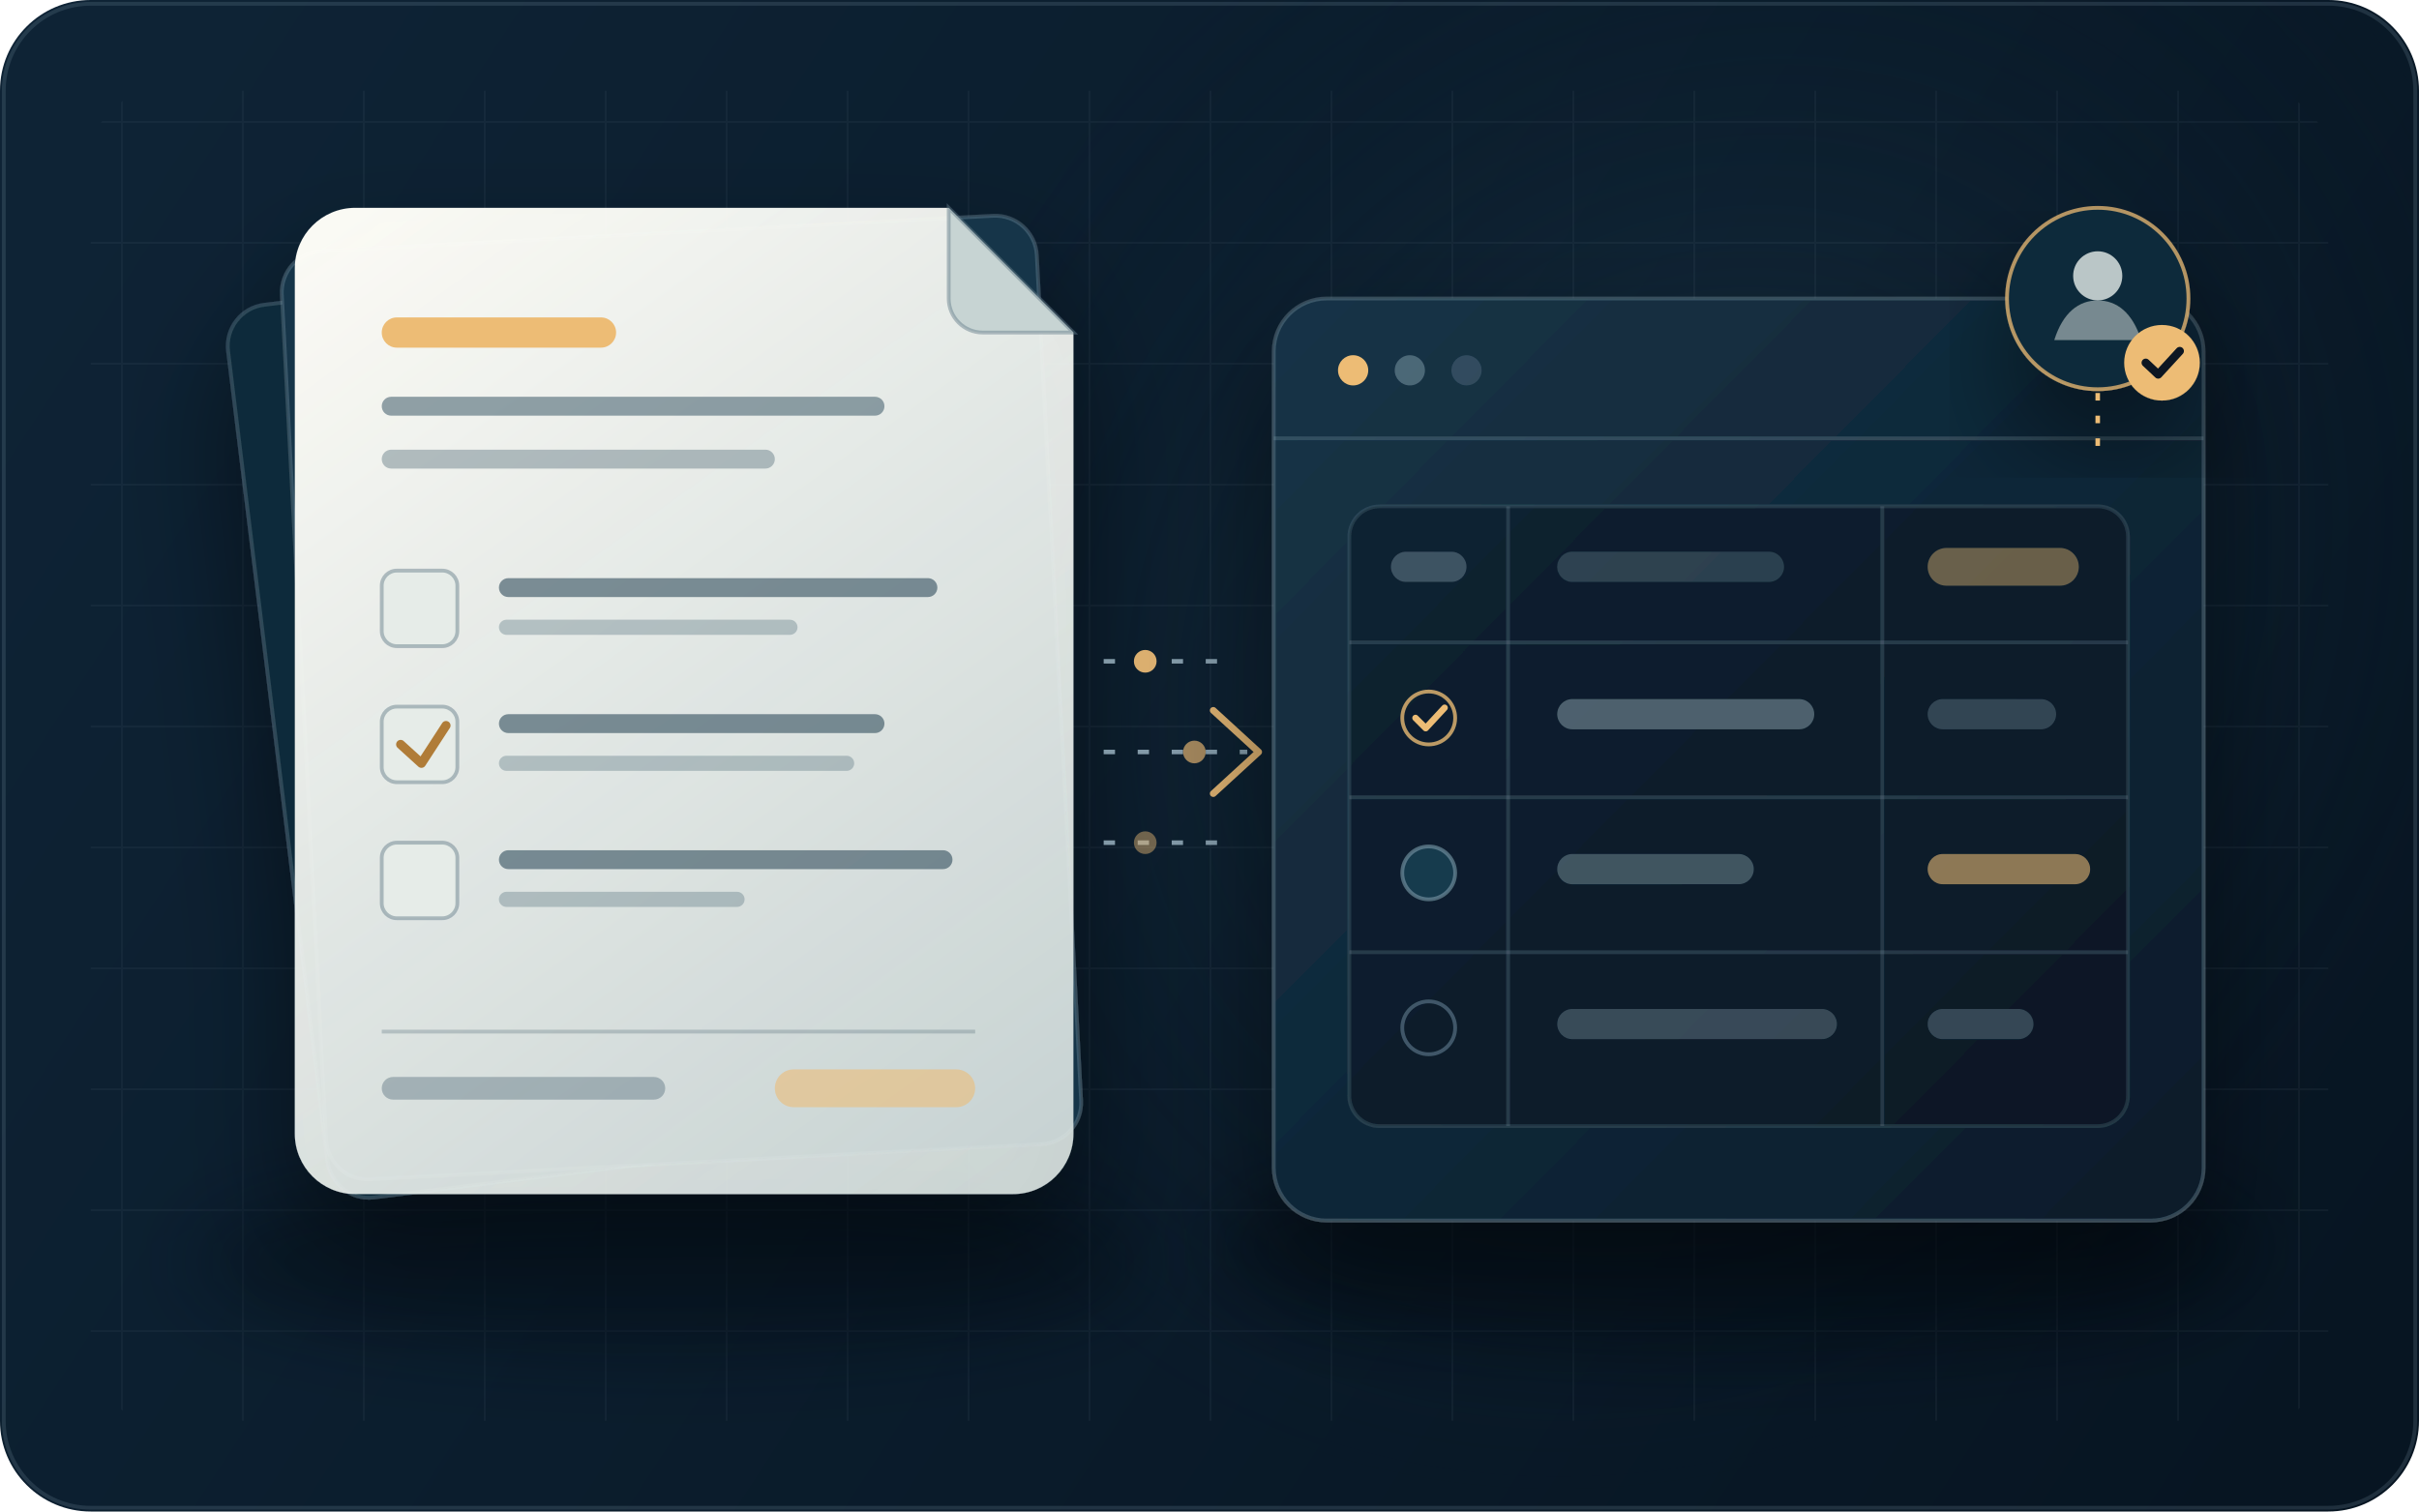
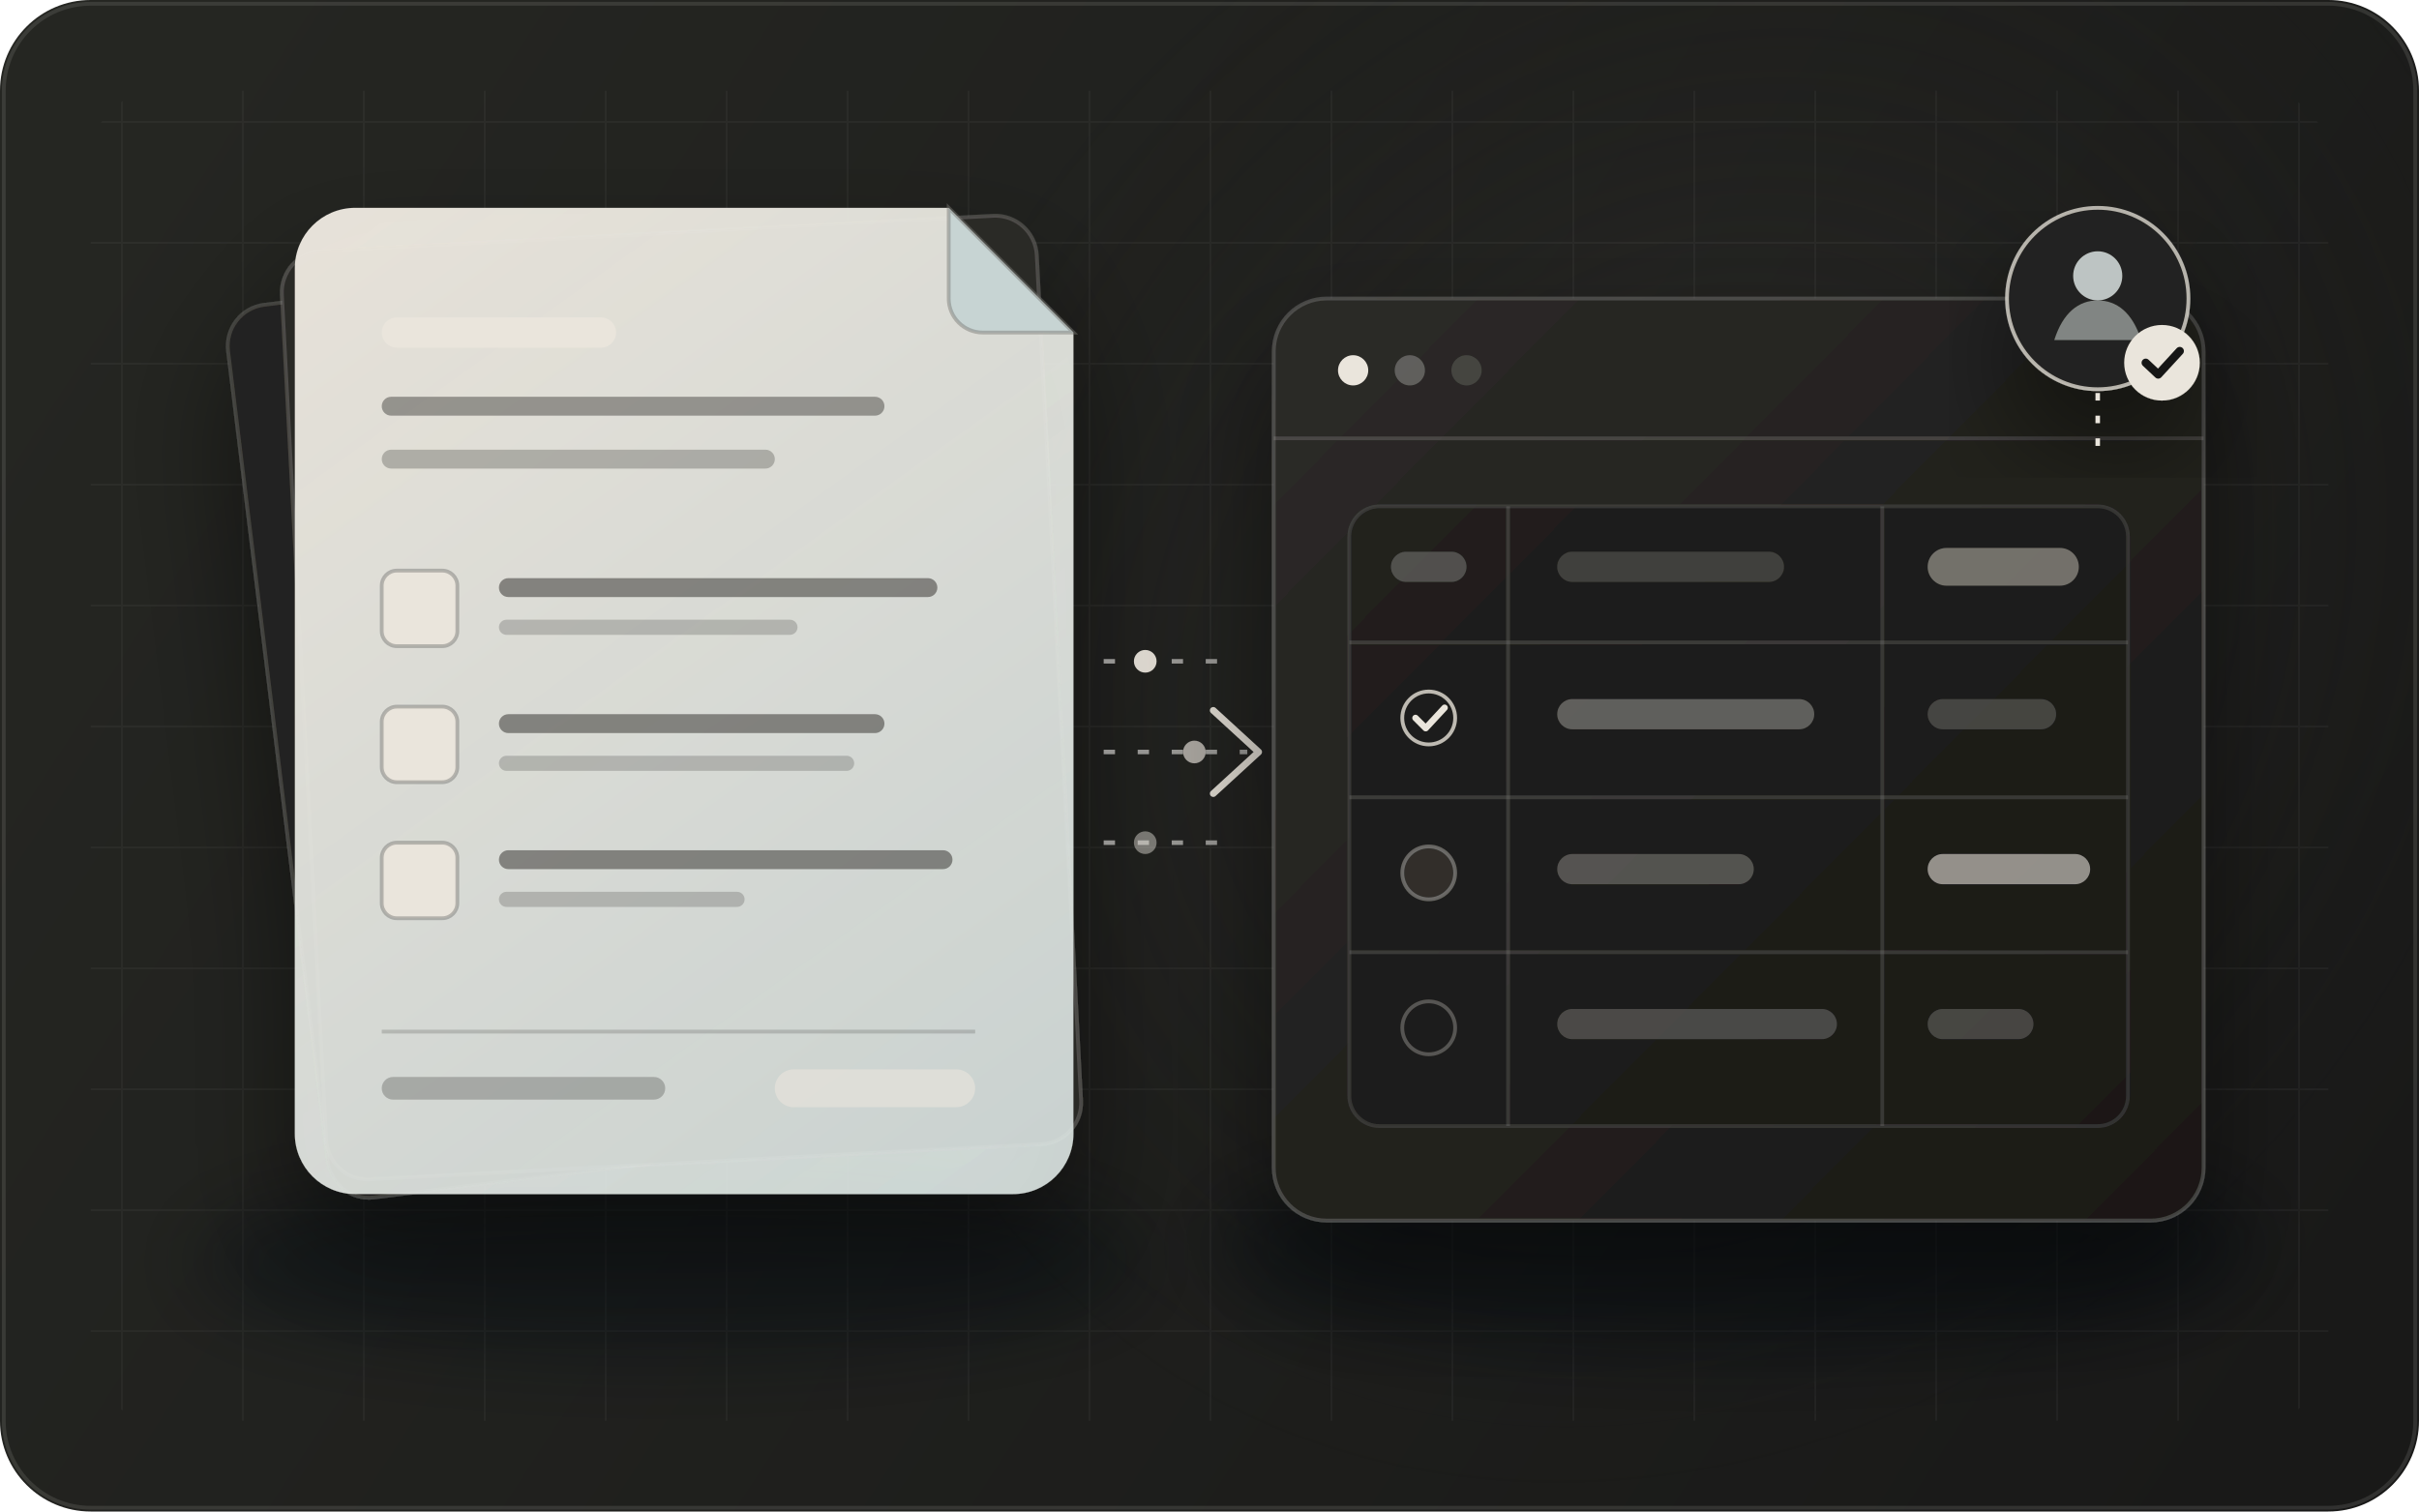
<svg xmlns="http://www.w3.org/2000/svg" viewBox="0 0 640 400" width="640" height="400" fill="none" focusable="false">
  <defs>
    <linearGradient id="conta-bg" x1="40" y1="20" x2="604" y2="388" gradientUnits="userSpaceOnUse">
-       <stop stop-color="#0e2335" />
-       <stop offset="1" stop-color="#071522" />
+       <stop stop-color="#252622" />
+       <stop offset="1" stop-color="#191918" />
    </linearGradient>
    <radialGradient id="conta-glow" cx="0" cy="0" r="1" gradientTransform="translate(448 166) rotate(132) scale(250 210)" gradientUnits="userSpaceOnUse">
-       <stop stop-color="#24465b" stop-opacity=".56" />
-       <stop offset="1" stop-color="#071522" stop-opacity="0" />
+       <stop stop-color="#393835" stop-opacity=".56" />
+       <stop offset="1" stop-color="#191918" stop-opacity="0" />
    </radialGradient>
    <linearGradient id="conta-paper" x1="92" y1="58" x2="270" y2="306" gradientUnits="userSpaceOnUse">
-       <stop stop-color="#fffef8" stop-opacity=".98" />
+       <stop stop-color="#eae5dc" stop-opacity=".98" />
      <stop offset="1" stop-color="#dce5e3" stop-opacity=".9" />
    </linearGradient>
    <linearGradient id="conta-panel" x1="342" y1="88" x2="572" y2="316" gradientUnits="userSpaceOnUse">
-       <stop stop-color="#163346" />
-       <stop offset="1" stop-color="#0a1c2b" />
+       <stop stop-color="#2b2a27" />
+       <stop offset="1" stop-color="#1a1916" />
    </linearGradient>
    <pattern id="conta-grid" width="32" height="32" patternUnits="userSpaceOnUse">
-       <path d="M32 0H0V32" stroke="#9ab1be" stroke-opacity=".06" stroke-width="1" />
+       <path d="M32 0H0V32" stroke="#adaca9" stroke-opacity=".06" stroke-width="1" />
    </pattern>
    <filter id="conta-shadow" x="-30%" y="-30%" width="160%" height="170%" color-interpolation-filters="sRGB">
      <feDropShadow dx="0" dy="16" stdDeviation="15" flood-color="#020912" flood-opacity=".46" />
    </filter>
    <filter id="conta-soft" x="-60%" y="-60%" width="220%" height="220%" color-interpolation-filters="sRGB">
      <feGaussianBlur stdDeviation="10" />
    </filter>
  </defs>
  <rect width="640" height="400" rx="24" fill="url(#conta-bg)" />
  <rect width="640" height="400" rx="24" fill="url(#conta-glow)" />
-   <rect x="1" y="1" width="638" height="398" rx="23" stroke="#8ea8b7" stroke-opacity=".18" />
+   <rect x="1" y="1" width="638" height="398" rx="23" stroke="#a4a3a0" stroke-opacity=".18" />
  <rect x="24" y="24" width="592" height="352" rx="18" fill="url(#conta-grid)" />
  <ellipse cx="177" cy="334" rx="126" ry="25" fill="#020912" fill-opacity=".36" filter="url(#conta-soft)" />
  <ellipse cx="459" cy="330" rx="139" ry="28" fill="#020912" fill-opacity=".38" filter="url(#conta-soft)" />
  <g filter="url(#conta-shadow)">
-     <rect x="59" y="82" width="194" height="238" rx="11" transform="rotate(-7 59 82)" fill="#102b3a" stroke="#7390a0" stroke-opacity=".3" />
-     <rect x="74" y="67" width="200" height="246" rx="11" transform="rotate(-3 74 67)" fill="#173548" stroke="#8ea8b7" stroke-opacity=".28" />
+     <rect x="59" y="82" width="194" height="238" rx="11" transform="rotate(-7 59 82)" fill="#242320" stroke="#8b8a87" stroke-opacity=".3" />
+     <rect x="74" y="67" width="200" height="246" rx="11" transform="rotate(-3 74 67)" fill="#2c2b28" stroke="#a4a3a0" stroke-opacity=".28" />
    <path d="M94 55H251L284 88V300C284 308.837 276.837 316 268 316H94C85.163 316 78 308.837 78 300V71C78 62.163 85.163 55 94 55Z" fill="url(#conta-paper)" />
    <path d="M251 55V79C251 83.971 255.029 88 260 88H284" fill="#c7d4d3" />
-     <path d="M251 55L284 88H260C255.029 88 251 83.971 251 79V55Z" stroke="#637b88" stroke-opacity=".45" />
-     <rect x="101" y="84" width="62" height="8" rx="4" fill="#edbc75" />
-     <rect x="101" y="105" width="133" height="5" rx="2.5" fill="#486270" fill-opacity=".58" />
-     <rect x="101" y="119" width="104" height="5" rx="2.5" fill="#486270" fill-opacity=".38" />
-     <rect x="101" y="151" width="20" height="20" rx="4" fill="#e6ece8" stroke="#607985" stroke-opacity=".45" />
-     <rect x="132" y="153" width="116" height="5" rx="2.5" fill="#3c5664" fill-opacity=".64" />
-     <rect x="132" y="164" width="79" height="4" rx="2" fill="#607985" fill-opacity=".38" />
-     <rect x="101" y="187" width="20" height="20" rx="4" fill="#e6ece8" stroke="#607985" stroke-opacity=".45" />
-     <path d="M106 197L111.5 202L118 192" stroke="#b07c37" stroke-width="2.4" stroke-linecap="round" stroke-linejoin="round" />
-     <rect x="132" y="189" width="102" height="5" rx="2.5" fill="#3c5664" fill-opacity=".64" />
-     <rect x="132" y="200" width="94" height="4" rx="2" fill="#607985" fill-opacity=".38" />
-     <rect x="101" y="223" width="20" height="20" rx="4" fill="#e6ece8" stroke="#607985" stroke-opacity=".45" />
-     <rect x="132" y="225" width="120" height="5" rx="2.5" fill="#3c5664" fill-opacity=".64" />
-     <rect x="132" y="236" width="65" height="4" rx="2" fill="#607985" fill-opacity=".38" />
-     <path d="M101 273H258" stroke="#496371" stroke-opacity=".28" />
-     <rect x="101" y="285" width="75" height="6" rx="3" fill="#496371" fill-opacity=".38" />
-     <rect x="205" y="283" width="53" height="10" rx="5" fill="#edbc75" fill-opacity=".58" />
+     <path d="M251 55L284 88H260C255.029 88 251 83.971 251 79V55Z" stroke="#777673" stroke-opacity=".45" />
+     <rect x="101" y="84" width="62" height="8" rx="4" fill="#eae5dc" />
+     <rect x="101" y="105" width="133" height="5" rx="2.5" fill="#5d5c59" fill-opacity=".58" />
+     <rect x="101" y="119" width="104" height="5" rx="2.5" fill="#5d5c59" fill-opacity=".38" />
+     <rect x="101" y="151" width="20" height="20" rx="4" fill="#eae5dc" stroke="#757471" stroke-opacity=".45" />
+     <rect x="132" y="153" width="116" height="5" rx="2.5" fill="#51504d" fill-opacity=".64" />
+     <rect x="132" y="164" width="79" height="4" rx="2" fill="#757471" fill-opacity=".38" />
+     <rect x="101" y="187" width="20" height="20" rx="4" fill="#eae5dc" stroke="#757471" stroke-opacity=".45" />
+     <path d="M106 197L111.5 202L118 192" stroke="#eae5dc" stroke-width="2.4" stroke-linecap="round" stroke-linejoin="round" />
+     <rect x="132" y="189" width="102" height="5" rx="2.5" fill="#51504d" fill-opacity=".64" />
+     <rect x="132" y="200" width="94" height="4" rx="2" fill="#757471" fill-opacity=".38" />
+     <rect x="101" y="223" width="20" height="20" rx="4" fill="#eae5dc" stroke="#757471" stroke-opacity=".45" />
+     <rect x="132" y="225" width="120" height="5" rx="2.5" fill="#51504d" fill-opacity=".64" />
+     <rect x="132" y="236" width="65" height="4" rx="2" fill="#757471" fill-opacity=".38" />
+     <path d="M101 273H258" stroke="#5e5d5a" stroke-opacity=".28" />
+     <rect x="101" y="285" width="75" height="6" rx="3" fill="#5e5d5a" fill-opacity=".38" />
+     <rect x="205" y="283" width="53" height="10" rx="5" fill="#eae5dc" fill-opacity=".58" />
  </g>
  <g opacity=".92">
-     <path d="M292 175C310 175 315 175 326 175" stroke="#8da5b3" stroke-width="1.2" stroke-dasharray="3 6" />
-     <path d="M292 199C311 199 318 199 330 199" stroke="#8da5b3" stroke-width="1.2" stroke-dasharray="3 6" />
-     <path d="M292 223C310 223 315 223 326 223" stroke="#8da5b3" stroke-width="1.2" stroke-dasharray="3 6" />
-     <circle cx="303" cy="175" r="3" fill="#edbc75" />
-     <circle cx="316" cy="199" r="3" fill="#edbc75" fill-opacity=".72" />
-     <circle cx="303" cy="223" r="3" fill="#edbc75" fill-opacity=".48" />
-     <path d="M321 188L333 199L321 210" stroke="#edbc75" stroke-width="1.8" stroke-linecap="round" stroke-linejoin="round" />
+     <path d="M292 175C310 175 315 175 326 175" stroke="#a1a09d" stroke-width="1.2" stroke-dasharray="3 6" />
+     <path d="M292 199C311 199 318 199 330 199" stroke="#a1a09d" stroke-width="1.2" stroke-dasharray="3 6" />
+     <path d="M292 223C310 223 315 223 326 223" stroke="#a1a09d" stroke-width="1.2" stroke-dasharray="3 6" />
+     <circle cx="303" cy="175" r="3" fill="#eae5dc" />
+     <circle cx="316" cy="199" r="3" fill="#eae5dc" fill-opacity=".72" />
+     <circle cx="303" cy="223" r="3" fill="#eae5dc" fill-opacity=".48" />
+     <path d="M321 188L333 199L321 210" stroke="#eae5dc" stroke-width="1.8" stroke-linecap="round" stroke-linejoin="round" />
  </g>
  <g filter="url(#conta-shadow)">
-     <rect x="337" y="79" width="246" height="244" rx="14" fill="url(#conta-panel)" stroke="#86a0ad" stroke-opacity=".32" />
-     <path d="M337 116H583" stroke="#8ea8b7" stroke-opacity=".25" />
-     <circle cx="358" cy="98" r="4" fill="#edbc75" />
-     <circle cx="373" cy="98" r="4" fill="#8da5b3" fill-opacity=".46" />
-     <circle cx="388" cy="98" r="4" fill="#8da5b3" fill-opacity=".24" />
-     <rect x="357" y="134" width="206" height="164" rx="8" fill="#071522" fill-opacity=".52" stroke="#77919e" stroke-opacity=".22" />
-     <path d="M357 170H563M357 211H563M357 252H563" stroke="#77919e" stroke-opacity=".26" />
-     <path d="M399 134V298M498 134V298" stroke="#77919e" stroke-opacity=".26" />
-     <rect x="368" y="146" width="20" height="8" rx="4" fill="#8da5b3" fill-opacity=".38" />
-     <rect x="412" y="146" width="60" height="8" rx="4" fill="#8da5b3" fill-opacity=".26" />
-     <rect x="510" y="145" width="40" height="10" rx="5" fill="#edbc75" fill-opacity=".42" />
-     <circle cx="378" cy="190" r="7" stroke="#edbc75" stroke-opacity=".78" />
-     <path d="M374.5 190L377.2 192.7L382.2 187.3" stroke="#edbc75" stroke-width="1.7" stroke-linecap="round" stroke-linejoin="round" />
-     <rect x="412" y="185" width="68" height="8" rx="4" fill="#9ab0ba" fill-opacity=".46" />
-     <rect x="510" y="185" width="34" height="8" rx="4" fill="#9ab0ba" fill-opacity=".28" />
-     <circle cx="378" cy="231" r="7" fill="#173a4d" stroke="#7693a2" stroke-opacity=".64" />
-     <rect x="412" y="226" width="52" height="8" rx="4" fill="#9ab0ba" fill-opacity=".38" />
-     <rect x="510" y="226" width="43" height="8" rx="4" fill="#edbc75" fill-opacity=".58" />
-     <circle cx="378" cy="272" r="7" stroke="#7693a2" stroke-opacity=".5" />
-     <rect x="412" y="267" width="74" height="8" rx="4" fill="#9ab0ba" fill-opacity=".32" />
-     <rect x="510" y="267" width="28" height="8" rx="4" fill="#9ab0ba" fill-opacity=".3" />
+     <rect x="337" y="79" width="246" height="244" rx="14" fill="url(#conta-panel)" stroke="#9b9a97" stroke-opacity=".32" />
+     <path d="M337 116H583" stroke="#a4a3a0" stroke-opacity=".25" />
+     <circle cx="358" cy="98" r="4" fill="#eae5dc" />
+     <circle cx="373" cy="98" r="4" fill="#a1a09d" fill-opacity=".46" />
+     <circle cx="388" cy="98" r="4" fill="#a1a09d" fill-opacity=".24" />
+     <rect x="357" y="134" width="206" height="164" rx="8" fill="#191918" fill-opacity=".52" stroke="#8c8b88" stroke-opacity=".22" />
+     <path d="M357 170H563M357 211H563M357 252H563" stroke="#8c8b88" stroke-opacity=".26" />
+     <path d="M399 134V298M498 134V298" stroke="#8c8b88" stroke-opacity=".26" />
+     <rect x="368" y="146" width="20" height="8" rx="4" fill="#a1a09d" fill-opacity=".38" />
+     <rect x="412" y="146" width="60" height="8" rx="4" fill="#a1a09d" fill-opacity=".26" />
+     <rect x="510" y="145" width="40" height="10" rx="5" fill="#eae5dc" fill-opacity=".42" />
+     <circle cx="378" cy="190" r="7" stroke="#eae5dc" stroke-opacity=".78" />
+     <path d="M374.5 190L377.2 192.7L382.2 187.3" stroke="#eae5dc" stroke-width="1.7" stroke-linecap="round" stroke-linejoin="round" />
+     <rect x="412" y="185" width="68" height="8" rx="4" fill="#acaba8" fill-opacity=".46" />
+     <rect x="510" y="185" width="34" height="8" rx="4" fill="#acaba8" fill-opacity=".28" />
+     <circle cx="378" cy="231" r="7" fill="#302f2c" stroke="#8e8d8a" stroke-opacity=".64" />
+     <rect x="412" y="226" width="52" height="8" rx="4" fill="#acaba8" fill-opacity=".38" />
+     <rect x="510" y="226" width="43" height="8" rx="4" fill="#eae5dc" fill-opacity=".58" />
+     <circle cx="378" cy="272" r="7" stroke="#8e8d8a" stroke-opacity=".5" />
+     <rect x="412" y="267" width="74" height="8" rx="4" fill="#acaba8" fill-opacity=".32" />
+     <rect x="510" y="267" width="28" height="8" rx="4" fill="#acaba8" fill-opacity=".3" />
  </g>
  <g transform="translate(531 55)" filter="url(#conta-shadow)">
-     <circle cx="24" cy="24" r="24" fill="#102b3a" stroke="#edbc75" stroke-opacity=".74" />
+     <circle cx="24" cy="24" r="24" fill="#242320" stroke="#eae5dc" stroke-opacity=".74" />
    <circle cx="24" cy="18" r="6.5" fill="#dfe8e6" fill-opacity=".82" />
    <path d="M12.5 35C14.8 27.7 19 24.5 24 24.5C29 24.5 33.2 27.7 35.5 35" fill="#dfe8e6" fill-opacity=".5" />
-     <circle cx="41" cy="41" r="10" fill="#edbc75" />
-     <path d="M36.7 41L40 44.1L45.7 37.9" stroke="#071522" stroke-width="2.2" stroke-linecap="round" stroke-linejoin="round" />
+     <circle cx="41" cy="41" r="10" fill="#eae5dc" />
+     <path d="M36.7 41L40 44.1L45.7 37.9" stroke="#191918" stroke-width="2.2" stroke-linecap="round" stroke-linejoin="round" />
  </g>
-   <path d="M555 104V119" stroke="#edbc75" stroke-width="1.2" stroke-dasharray="2 4" />
+   <path d="M555 104V119" stroke="#eae5dc" stroke-width="1.2" stroke-dasharray="2 4" />
</svg>
